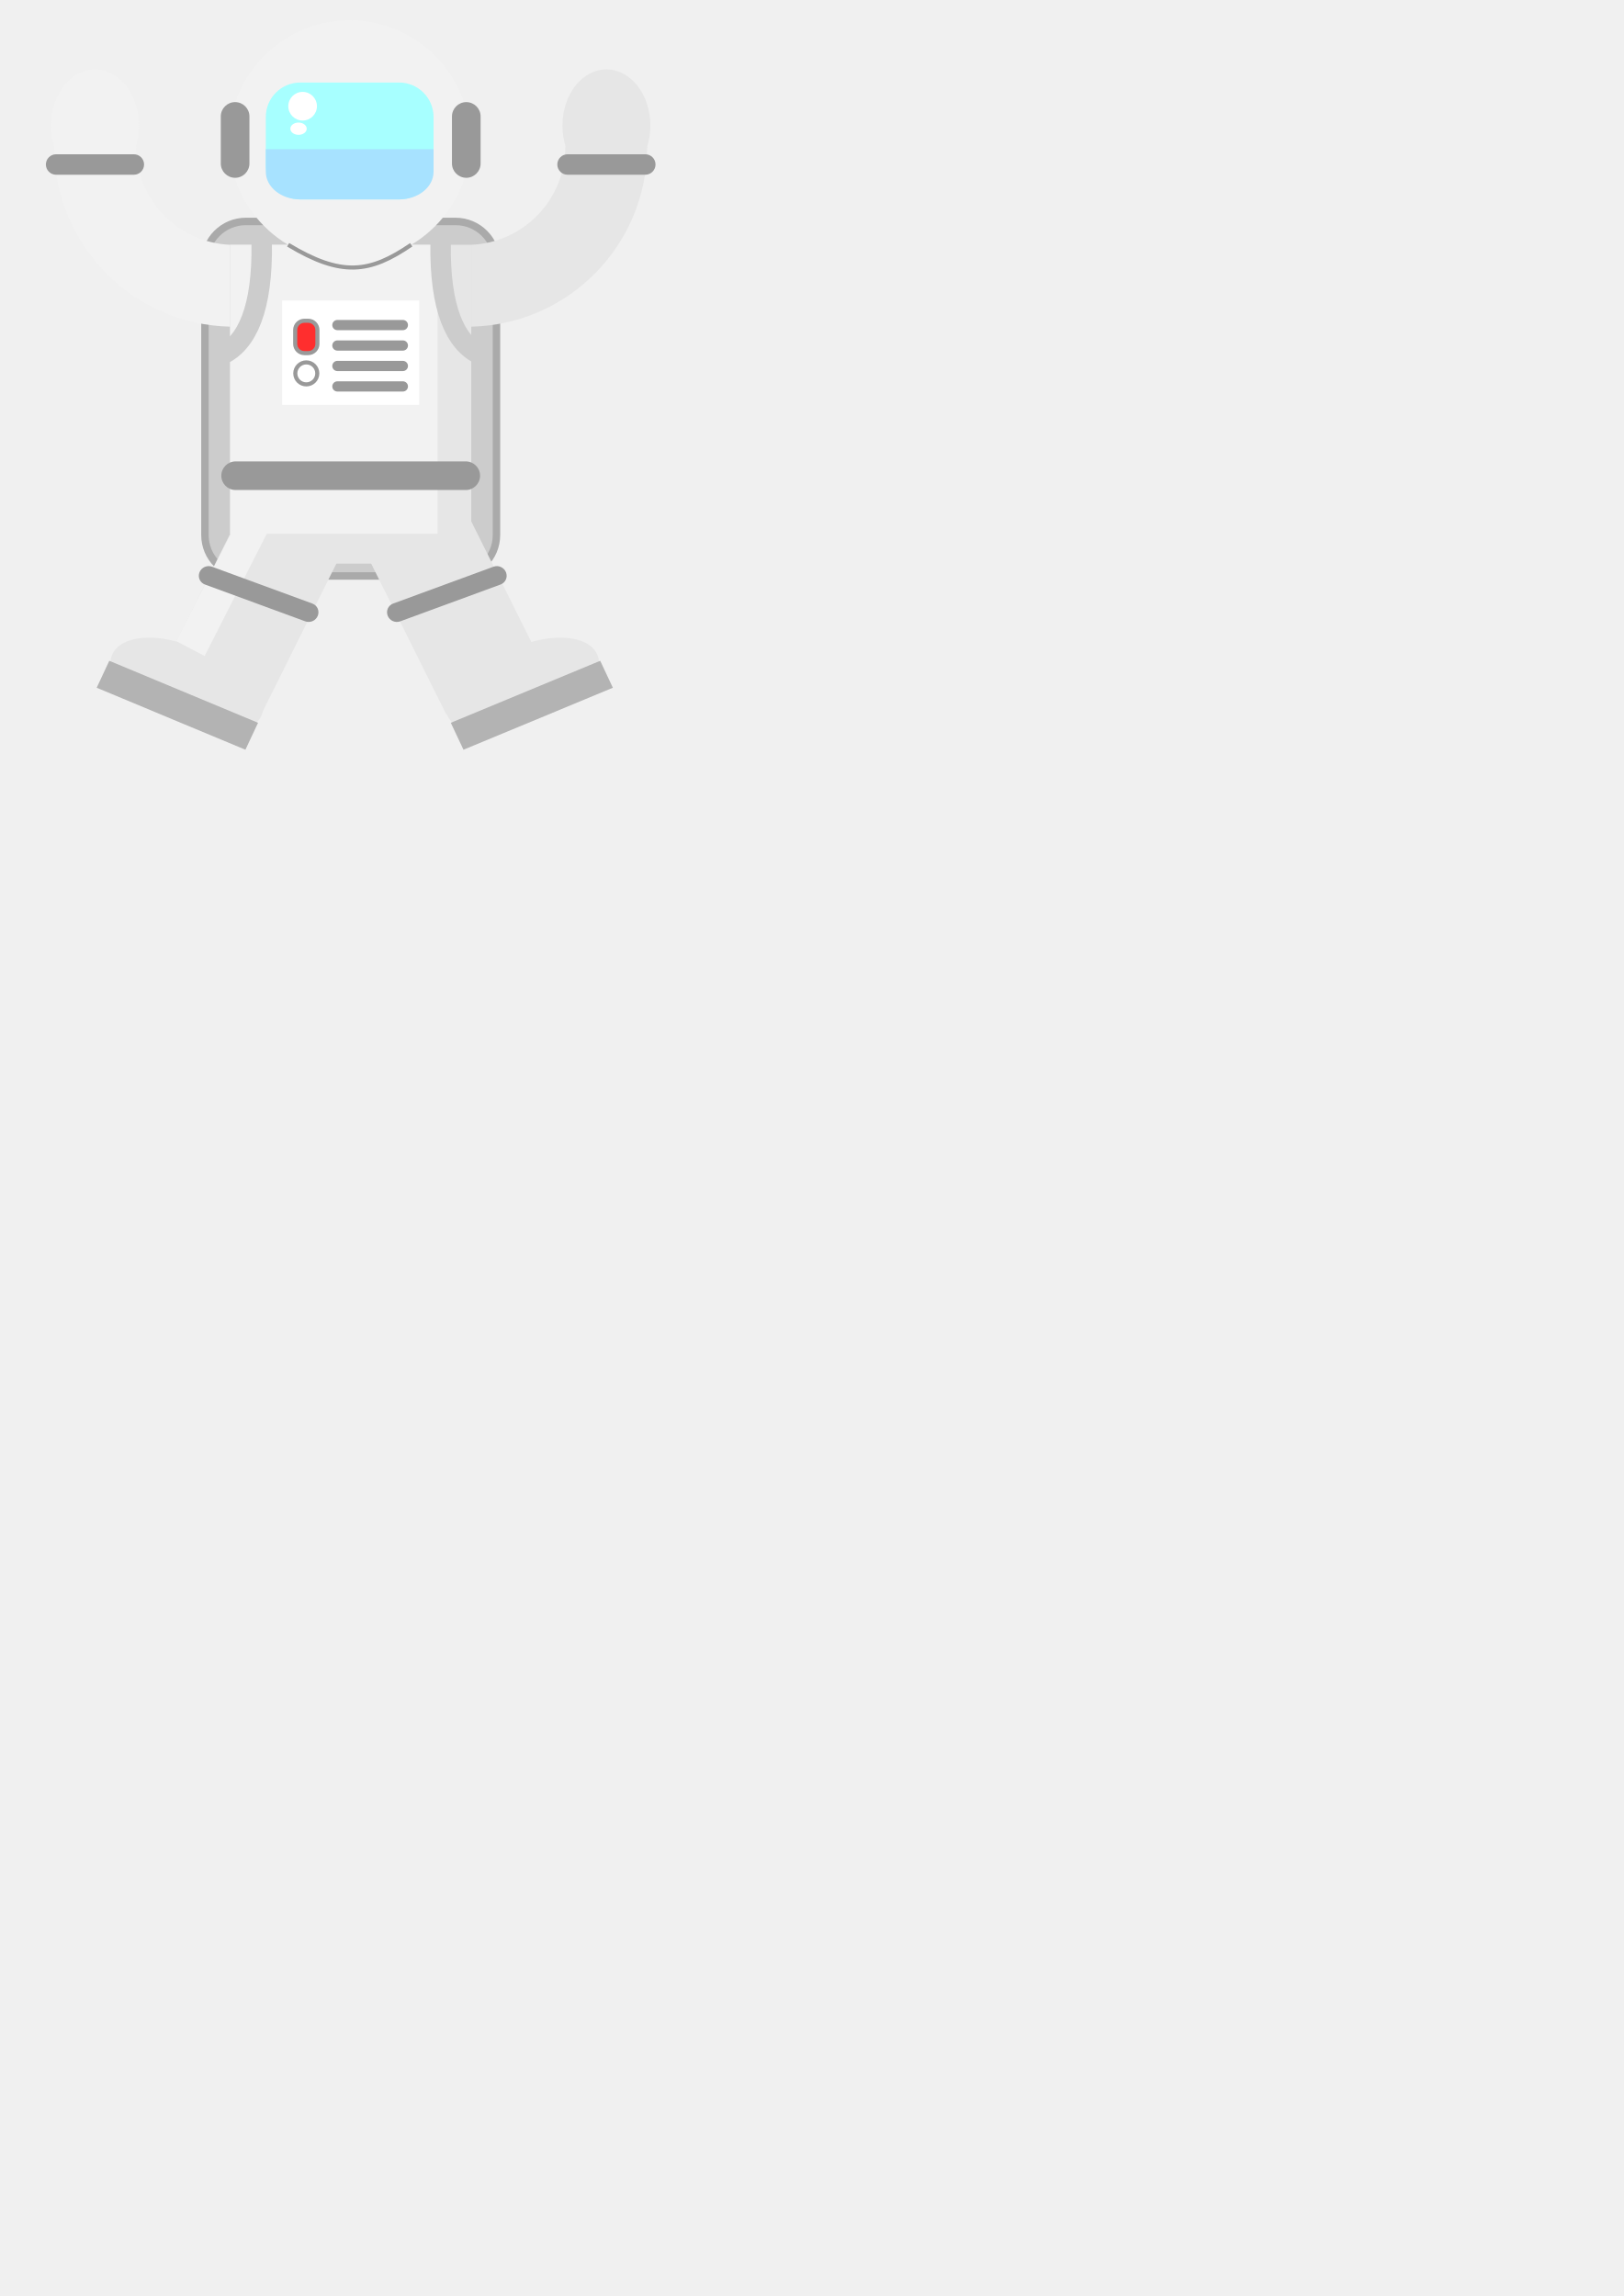
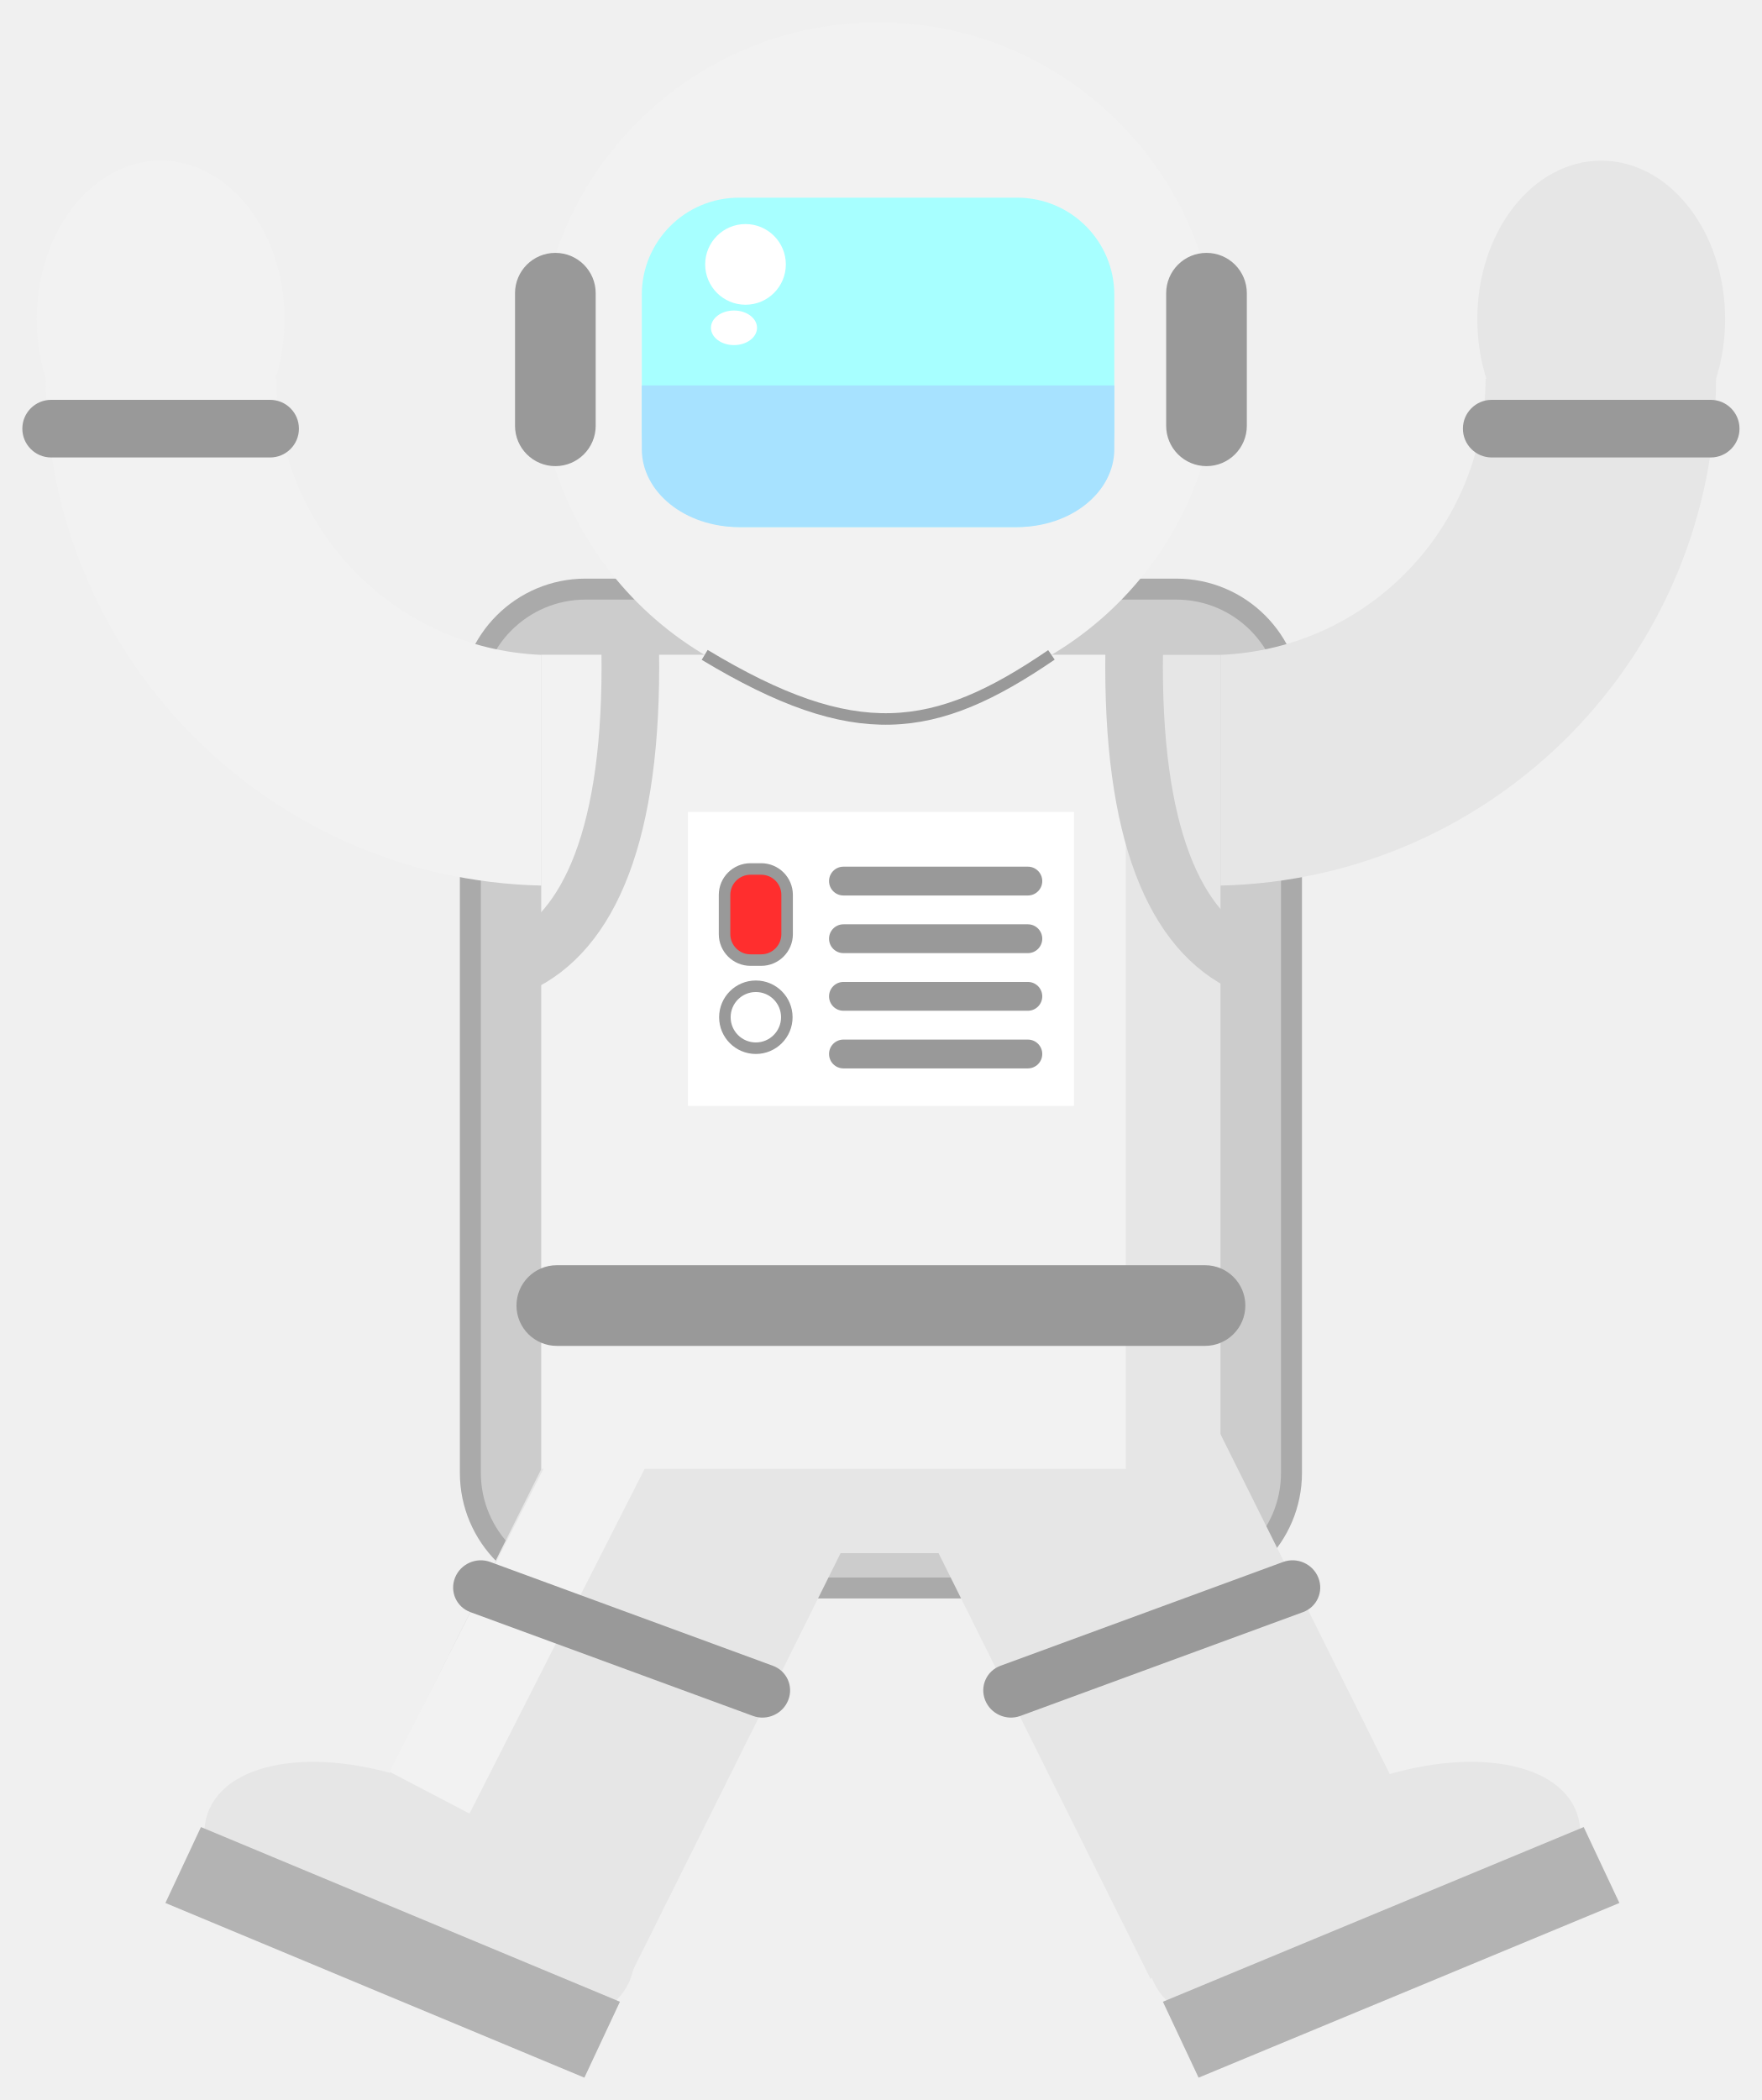
- <svg xmlns="http://www.w3.org/2000/svg" width="210mm" height="297mm" viewBox="0 0 210 297" version="1.1" id="svg3946">
+ <svg xmlns="http://www.w3.org/2000/svg" width="788.685" height="939.892" viewBox="0 0 208.673 248.68" version="1.1" id="svg3946">
  <defs id="defs3940" />
-   <g id="layer1">
-     <g transform="translate(-64.84167,-9.417799)" id="g5609">
+   <g id="layer1" transform="translate(-0.7409787,-21.46959)">
+     <g transform="matrix(2.579488,0,0,2.579488,-179.1791,-6.95128)" id="g5609">
      <rect ry="5.291" y="38.063" x="91.347" height="45.857" width="37.704" id="rect4530" style="opacity:1;fill:#cccccc;fill-opacity:1;fill-rule:nonzero;stroke:#aaaaaa;stroke-width:0.963;stroke-linecap:round;stroke-linejoin:round;stroke-miterlimit:4;stroke-dasharray:none;stroke-dashoffset:0;stroke-opacity:1;paint-order:normal" />
      <rect style="opacity:1;fill:#e6e6e6;fill-opacity:1;fill-rule:nonzero;stroke:none;stroke-width:0.831;stroke-linecap:round;stroke-linejoin:round;stroke-miterlimit:4;stroke-dasharray:none;stroke-dashoffset:0;stroke-opacity:1;paint-order:normal" id="rect4532" width="31.184" height="41.238" x="94.607" y="41.082" ry="0" />
      <path id="path4534" d="M 71.853,28.408 A 23.283,23.283 0 0 0 94.607,51.673 V 41.082 A 12.7,12.7 0 0 1 82.436,28.408 Z" style="opacity:1;fill:#f2f2f2;fill-opacity:1;fill-rule:nonzero;stroke:none;stroke-width:1.323;stroke-linecap:round;stroke-linejoin:round;stroke-miterlimit:4;stroke-dasharray:none;stroke-dashoffset:0;stroke-opacity:1;paint-order:normal" />
      <path style="opacity:1;fill:#e6e6e6;fill-opacity:1;fill-rule:nonzero;stroke:none;stroke-width:1.323;stroke-linecap:round;stroke-linejoin:round;stroke-miterlimit:4;stroke-dasharray:none;stroke-dashoffset:0;stroke-opacity:1;paint-order:normal" d="M 148.545,28.408 A 23.283,23.283 0 0 1 125.791,51.673 V 41.082 a 12.7,12.7 0 0 0 12.171,-12.674 z" id="path4544" />
      <rect transform="rotate(26.47581)" y="25.252" x="119.661" height="21.96" width="14.023" id="rect4546" style="opacity:1;fill:#e6e6e6;fill-opacity:1;fill-rule:nonzero;stroke:none;stroke-width:1.323;stroke-linecap:round;stroke-linejoin:round;stroke-miterlimit:4;stroke-dasharray:none;stroke-dashoffset:0;stroke-opacity:1;paint-order:normal" />
      <rect style="opacity:1;fill:#e6e6e6;fill-opacity:1;fill-rule:nonzero;stroke:none;stroke-width:1.323;stroke-linecap:round;stroke-linejoin:round;stroke-miterlimit:4;stroke-dasharray:none;stroke-dashoffset:0;stroke-opacity:1;paint-order:normal" id="rect4548" width="14.023" height="21.96" x="-78.333" y="123.863" transform="matrix(-0.8951227,0.4458199,0.4458199,0.8951227,0,0)" />
      <rect y="41.082" x="94.607" height="37.372" width="26.837" id="rect4593" style="opacity:1;fill:#f2f2f2;fill-opacity:1;fill-rule:nonzero;stroke:none;stroke-width:0.574;stroke-linecap:round;stroke-linejoin:round;stroke-miterlimit:4;stroke-dasharray:none;stroke-dashoffset:0;stroke-opacity:1;paint-order:normal" />
      <rect y="48.292" x="101.335" height="13.494" width="17.727" id="rect4554" style="opacity:1;fill:#ffffff;fill-opacity:1;fill-rule:nonzero;stroke:none;stroke-width:1.655;stroke-linecap:round;stroke-linejoin:round;stroke-miterlimit:4;stroke-dasharray:none;stroke-dashoffset:0;stroke-opacity:1;paint-order:normal" />
      <g transform="translate(0.529169)" id="g5074">
        <circle style="opacity:1;fill:#f2f2f2;fill-opacity:1;fill-rule:nonzero;stroke:none;stroke-width:0.582;stroke-linecap:round;stroke-linejoin:round;stroke-miterlimit:4;stroke-dasharray:none;stroke-dashoffset:0;stroke-opacity:1;paint-order:normal" id="path4552" cx="109.537" cy="27.654" r="15.61" />
        <rect style="opacity:1;fill:#a7ffff;fill-opacity:1;fill-rule:nonzero;stroke:none;stroke-width:1.644;stroke-linecap:round;stroke-linejoin:round;stroke-miterlimit:4;stroke-dasharray:none;stroke-dashoffset:0;stroke-opacity:1;paint-order:normal" id="rect4556" width="21.696" height="15.121" x="98.69" y="20.093" ry="4.458" />
        <rect ry="1.852" y="92.869" x="-32.417" height="3.704" width="9.79" id="rect4560" style="opacity:1;fill:#999999;fill-opacity:1;fill-rule:nonzero;stroke:none;stroke-width:1.095;stroke-linecap:round;stroke-linejoin:round;stroke-miterlimit:4;stroke-dasharray:none;stroke-dashoffset:0;stroke-opacity:1;paint-order:normal" transform="rotate(-90)" />
        <rect transform="rotate(-90)" style="opacity:1;fill:#999999;fill-opacity:1;fill-rule:nonzero;stroke:none;stroke-width:1.095;stroke-linecap:round;stroke-linejoin:round;stroke-miterlimit:4;stroke-dasharray:none;stroke-dashoffset:0;stroke-opacity:1;paint-order:normal" id="rect4562" width="9.79" height="3.704" x="-32.417" y="122.767" ry="1.852" />
        <path style="fill:none;stroke:#999999;stroke-width:0.529;stroke-linecap:butt;stroke-linejoin:miter;stroke-miterlimit:4;stroke-dasharray:none;stroke-opacity:1" d="m 101.577,41.082 c 6.918,4.166 10.551,3.673 15.922,0" id="path4564" />
        <path style="opacity:1;fill:#a7e2ff;fill-opacity:1;fill-rule:nonzero;stroke:none;stroke-width:1.474;stroke-linecap:round;stroke-linejoin:round;stroke-miterlimit:4;stroke-dasharray:none;stroke-dashoffset:0;stroke-opacity:1;paint-order:normal" d="m 98.69,28.712 v 2.919 c 0,1.985 1.988,3.583 4.458,3.583 h 12.781 c 2.47,0 4.458,-1.598 4.458,-3.583 v -2.919 z" id="rect4566" />
        <circle style="opacity:1;fill:#ffffff;fill-opacity:1;fill-rule:nonzero;stroke:none;stroke-width:0.529;stroke-linecap:round;stroke-linejoin:round;stroke-miterlimit:4;stroke-dasharray:none;stroke-dashoffset:0;stroke-opacity:1;paint-order:normal" id="path4576" cx="103.452" cy="23.156" r="1.852" />
        <ellipse cy="26.067" cx="102.923" id="circle4580" style="opacity:1;fill:#ffffff;fill-opacity:1;fill-rule:nonzero;stroke:none;stroke-width:0.262;stroke-linecap:round;stroke-linejoin:round;stroke-miterlimit:4;stroke-dasharray:none;stroke-dashoffset:0;stroke-opacity:1;paint-order:normal" rx="1.058" ry="0.794" />
      </g>
      <path id="rect4586" d="m 89.629,93.087 2.829,1.179 c 4.545,1.895 7.295,5.363 6.165,7.776 -1.13,2.413 -5.699,2.831 -10.244,0.937 l -2.829,-1.179 c -4.545,-1.895 -7.295,-5.363 -6.165,-7.776 1.13,-2.413 5.699,-2.831 10.244,-0.937 z" style="opacity:1;fill:#e6e6e6;fill-opacity:1;fill-rule:nonzero;stroke:none;stroke-width:0.515;stroke-linecap:round;stroke-linejoin:round;stroke-miterlimit:4;stroke-dasharray:none;stroke-dashoffset:0;stroke-opacity:1;paint-order:normal" />
      <path id="path4636" d="m 78.977,94.895 19.238,8.019 -1.632,3.485 -19.238,-8.019 z" style="opacity:1;fill:#b3b3b3;fill-opacity:1;fill-rule:nonzero;stroke:none;stroke-width:0.515;stroke-linecap:round;stroke-linejoin:round;stroke-miterlimit:4;stroke-dasharray:none;stroke-dashoffset:0;stroke-opacity:1;paint-order:normal" />
      <path id="path4591-4" d="m 131.77,93.087 -2.841,1.179 c -4.565,1.895 -7.327,5.363 -6.192,7.776 1.135,2.413 5.724,2.831 10.289,0.937 l 2.841,-1.179 c 4.565,-1.895 7.327,-5.363 6.192,-7.776 -1.135,-2.413 -5.724,-2.831 -10.289,-0.937 z" style="opacity:1;fill:#e6e6e6;fill-opacity:1;fill-rule:nonzero;stroke:none;stroke-width:0.516;stroke-linecap:round;stroke-linejoin:round;stroke-miterlimit:4;stroke-dasharray:none;stroke-dashoffset:0;stroke-opacity:1;paint-order:normal" />
      <path id="path4640" d="m 142.468,94.895 -19.322,8.019 1.639,3.485 19.322,-8.019 z" style="opacity:1;fill:#b3b3b3;fill-opacity:1;fill-rule:nonzero;stroke:none;stroke-width:0.516;stroke-linecap:round;stroke-linejoin:round;stroke-miterlimit:4;stroke-dasharray:none;stroke-dashoffset:0;stroke-opacity:1;paint-order:normal" />
      <rect transform="matrix(0.8862323,0.4632411,-0.4529794,0.891521,0,0)" y="23.049" x="119.975" height="18.206" width="4.141" id="rect4597" style="opacity:1;fill:#f2f2f2;fill-opacity:1;fill-rule:nonzero;stroke:none;stroke-width:0.594;stroke-linecap:round;stroke-linejoin:round;stroke-miterlimit:4;stroke-dasharray:none;stroke-dashoffset:0;stroke-opacity:1;paint-order:normal" />
      <ellipse ry="7.276" rx="5.689" cy="25.67" cx="77.126" id="path4599-3" style="opacity:1;fill:#f2f2f2;fill-opacity:1;fill-rule:nonzero;stroke:none;stroke-width:0.529;stroke-linecap:round;stroke-linejoin:round;stroke-miterlimit:4;stroke-dasharray:none;stroke-dashoffset:0;stroke-opacity:1;paint-order:normal" />
      <ellipse style="opacity:1;fill:#e6e6e6;fill-opacity:1;fill-rule:nonzero;stroke:none;stroke-width:0.529;stroke-linecap:round;stroke-linejoin:round;stroke-miterlimit:4;stroke-dasharray:none;stroke-dashoffset:0;stroke-opacity:1;paint-order:normal" id="ellipse4603" cx="143.272" cy="25.67" rx="5.689" ry="7.276" />
      <rect ry="1.323" y="-32.02" x="-83.476" height="2.646" width="12.7" id="rect4614" style="opacity:1;fill:#999999;fill-opacity:1;fill-rule:nonzero;stroke:none;stroke-width:1.054;stroke-linecap:round;stroke-linejoin:round;stroke-miterlimit:4;stroke-dasharray:none;stroke-dashoffset:0;stroke-opacity:1;paint-order:normal" transform="scale(-1)" />
      <rect transform="scale(-1)" style="opacity:1;fill:#999999;fill-opacity:1;fill-rule:nonzero;stroke:none;stroke-width:1.054;stroke-linecap:round;stroke-linejoin:round;stroke-miterlimit:4;stroke-dasharray:none;stroke-dashoffset:0;stroke-opacity:1;paint-order:normal" id="rect4616" width="12.7" height="2.646" x="-149.622" y="-32.02" ry="1.323" />
      <rect transform="scale(-1)" style="opacity:1;fill:#999999;fill-opacity:1;fill-rule:nonzero;stroke:none;stroke-width:0.654;stroke-linecap:round;stroke-linejoin:round;stroke-miterlimit:4;stroke-dasharray:none;stroke-dashoffset:0;stroke-opacity:1;paint-order:normal" id="rect4618" width="9.79" height="1.323" x="-117.607" y="-52.128" ry="0.661" />
      <rect ry="0.661" y="-54.774" x="-117.607" height="1.323" width="9.79" id="rect4620" style="opacity:1;fill:#999999;fill-opacity:1;fill-rule:nonzero;stroke:none;stroke-width:0.654;stroke-linecap:round;stroke-linejoin:round;stroke-miterlimit:4;stroke-dasharray:none;stroke-dashoffset:0;stroke-opacity:1;paint-order:normal" transform="scale(-1)" />
      <rect transform="scale(-1)" style="opacity:1;fill:#999999;fill-opacity:1;fill-rule:nonzero;stroke:none;stroke-width:0.654;stroke-linecap:round;stroke-linejoin:round;stroke-miterlimit:4;stroke-dasharray:none;stroke-dashoffset:0;stroke-opacity:1;paint-order:normal" id="rect4622" width="9.79" height="1.323" x="-117.607" y="-57.42" ry="0.661" />
      <rect ry="0.661" y="-60.066" x="-117.607" height="1.323" width="9.79" id="rect4624" style="opacity:1;fill:#999999;fill-opacity:1;fill-rule:nonzero;stroke:none;stroke-width:0.654;stroke-linecap:round;stroke-linejoin:round;stroke-miterlimit:4;stroke-dasharray:none;stroke-dashoffset:0;stroke-opacity:1;paint-order:normal" transform="scale(-1)" />
      <rect transform="scale(-1)" style="opacity:1;fill:#999999;fill-opacity:1;fill-rule:nonzero;stroke:none;stroke-width:2.025;stroke-linecap:round;stroke-linejoin:round;stroke-miterlimit:4;stroke-dasharray:none;stroke-dashoffset:0;stroke-opacity:1;paint-order:normal" id="rect4628" width="33.467" height="3.704" x="-126.932" y="-72.805" ry="1.852" />
      <rect rx="1.191" ry="1.191" y="50.911" x="103.019" height="4.183" width="2.873" id="rect4630" style="opacity:1;fill:#ff2e2e;fill-opacity:1;fill-rule:nonzero;stroke:#999999;stroke-width:0.529;stroke-linecap:round;stroke-linejoin:round;stroke-miterlimit:4;stroke-dasharray:none;stroke-dashoffset:0;stroke-opacity:1;paint-order:normal" />
      <circle r="1.422" cy="57.717" cx="104.456" id="path4632" style="opacity:1;fill:none;fill-opacity:1;fill-rule:nonzero;stroke:#999999;stroke-width:0.529;stroke-linecap:round;stroke-linejoin:round;stroke-miterlimit:4;stroke-dasharray:none;stroke-dashoffset:0;stroke-opacity:1;paint-order:normal" />
      <rect transform="matrix(-0.9387074,-0.3447151,0.3678607,-0.9298809,0,0)" style="opacity:1;fill:#999999;fill-opacity:1;fill-rule:nonzero;stroke:none;stroke-width:1.155;stroke-linecap:round;stroke-linejoin:round;stroke-miterlimit:4;stroke-dasharray:none;stroke-dashoffset:0;stroke-opacity:1;paint-order:normal" id="rect4642" width="16.299" height="2.477" x="-131.319" y="-48.342" ry="1.238" />
      <rect ry="1.238" y="-124.522" x="74.18" height="2.477" width="16.299" id="rect4646" style="opacity:1;fill:#999999;fill-opacity:1;fill-rule:nonzero;stroke:none;stroke-width:1.155;stroke-linecap:round;stroke-linejoin:round;stroke-miterlimit:4;stroke-dasharray:none;stroke-dashoffset:0;stroke-opacity:1;paint-order:normal" transform="matrix(0.9387074,-0.3447151,-0.3678607,-0.9298809,0,0)" />
      <path id="path5062" d="m 93.53,55.303 c 3.286,-1.496 5.285,-6.027 5.159,-14.42" style="fill:none;stroke:#cccccc;stroke-width:2.646;stroke-linecap:butt;stroke-linejoin:miter;stroke-miterlimit:4;stroke-dasharray:none;stroke-opacity:1" />
      <path style="fill:none;stroke:#cccccc;stroke-width:2.646;stroke-linecap:butt;stroke-linejoin:miter;stroke-miterlimit:4;stroke-dasharray:none;stroke-opacity:1" d="m 126.987,55.303 c -3.286,-1.496 -5.285,-6.027 -5.159,-14.42" id="path5064" />
    </g>
  </g>
</svg>
